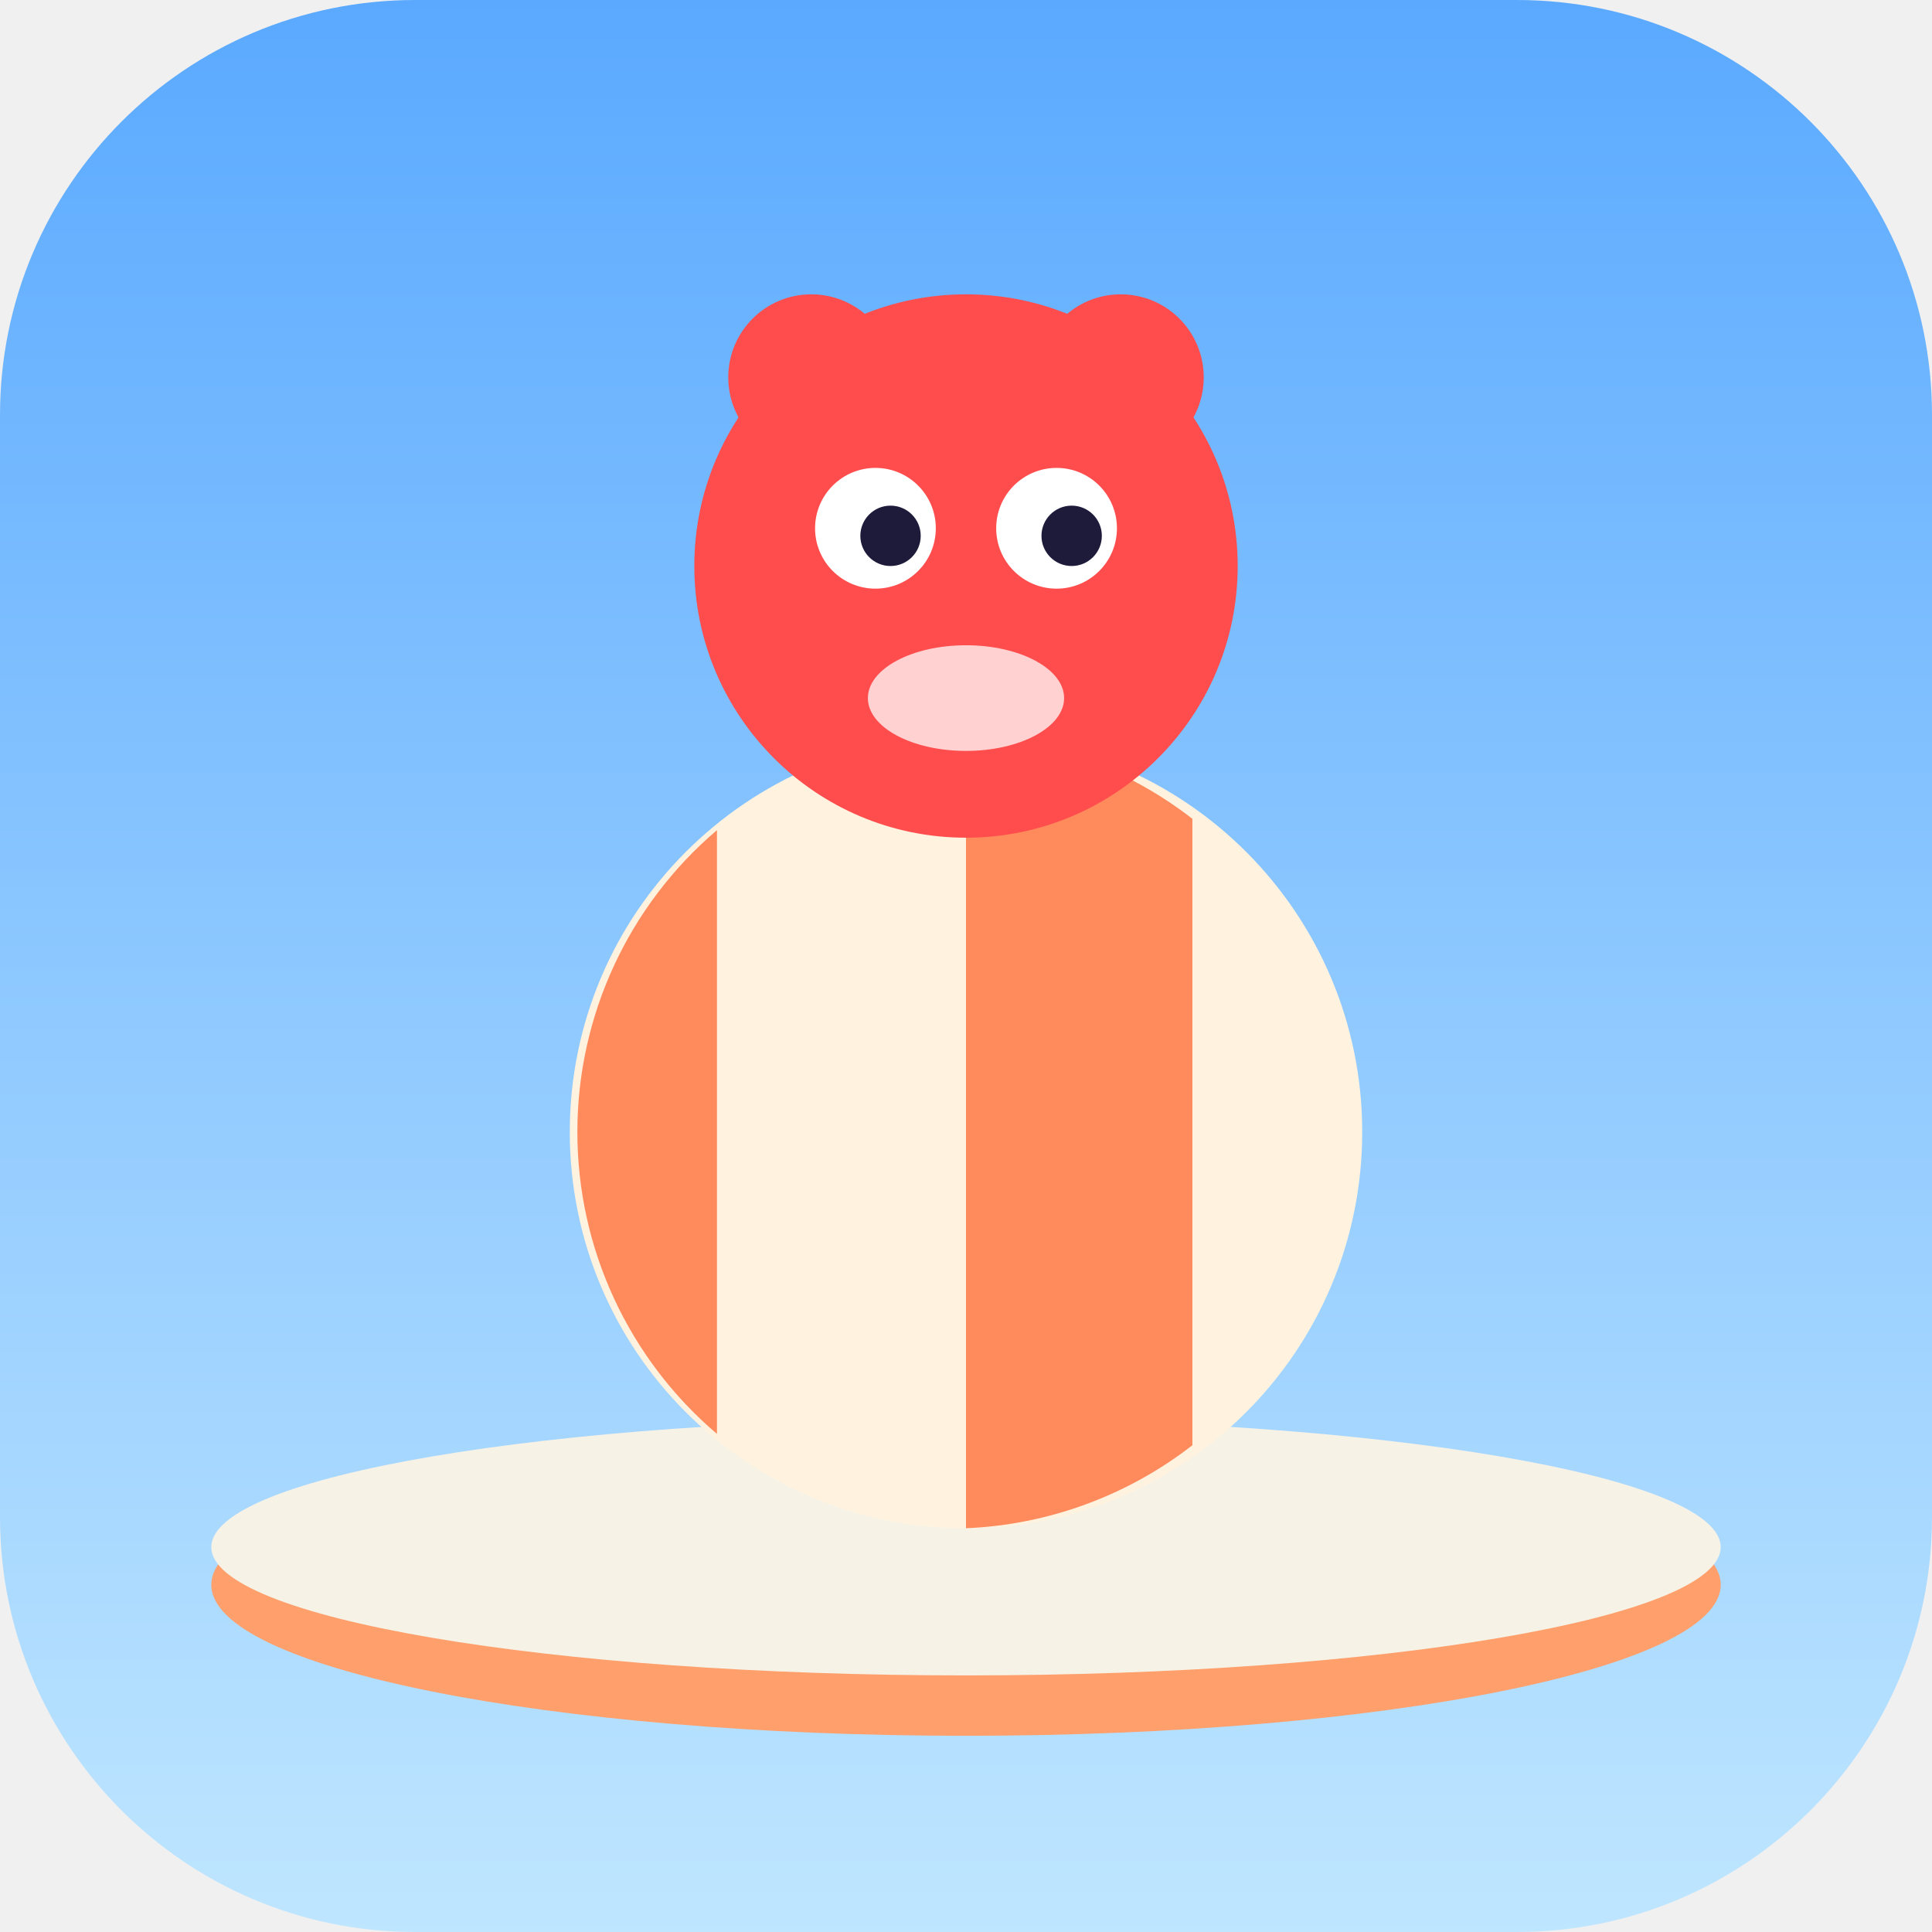
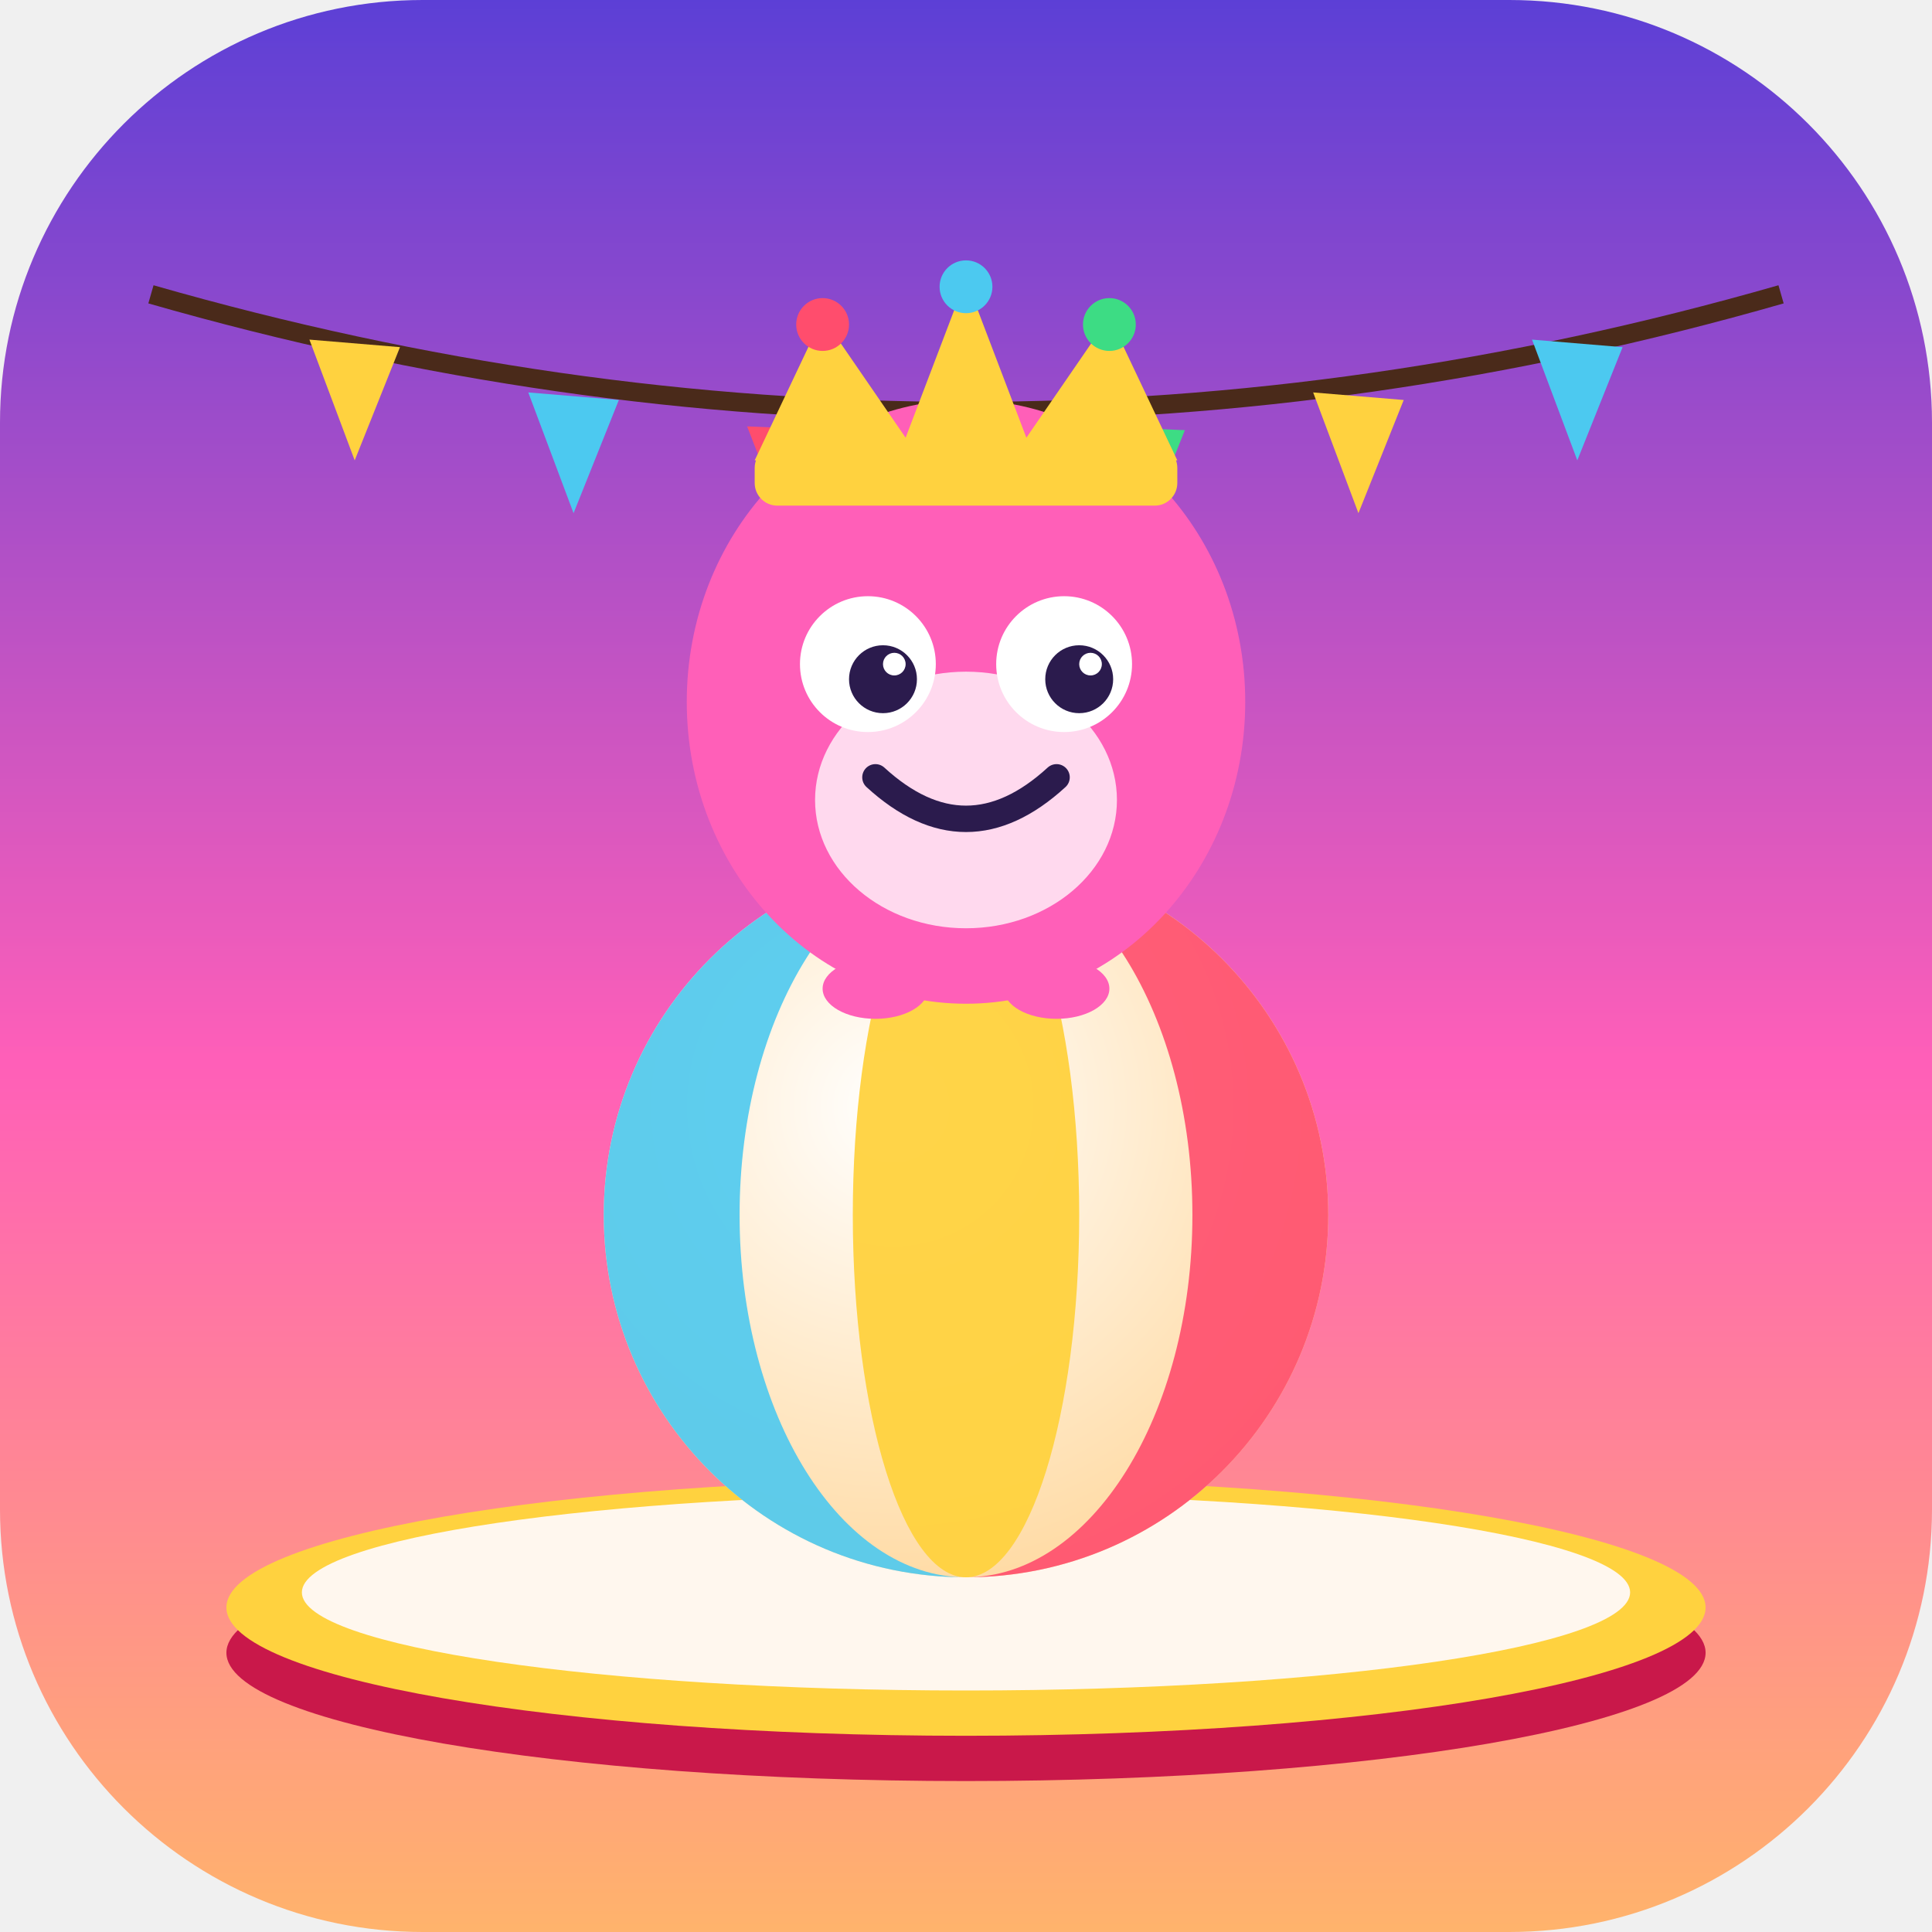
<svg xmlns="http://www.w3.org/2000/svg" viewBox="0 0 512 512">
  <defs>
-     <linearGradient id="g" x1="0" y1="0" x2="0" y2="1">
-       <stop offset="0" stop-color="#5aa9ff" />
-       <stop offset="1" stop-color="#bfe6ff" />
+     <linearGradient id="bg" x1="0" y1="0" x2="0" y2="1">
+       <stop offset="0" stop-color="#5b3fd6" />
+       <stop offset="0.55" stop-color="#ff5fb8" />
+       <stop offset="1" stop-color="#ffb46b" />
    </linearGradient>
+     <radialGradient id="ball" cx="0.4" cy="0.35" r="0.7">
+       <stop offset="0" stop-color="#ffffff" />
+       <stop offset="1" stop-color="#ffd9a0" />
+     </radialGradient>
  </defs>
-   <rect width="512" height="512" rx="110" fill="url(#g)" />
-   <ellipse cx="256" cy="420" rx="200" ry="40" fill="#ff9f6b" />
-   <ellipse cx="256" cy="410" rx="200" ry="34" fill="#f7f2e6" />
-   <circle cx="256" cy="300" r="105" fill="#fff3e0" />
-   <path d="M190 220 a105 105 0 0 0 0 160 z M256 195 a105 105 0 0 1 60 22 v166 a105 105 0 0 1 -60 22 z" fill="#ff8a5c" />
-   <circle cx="256" cy="150" r="72" fill="#ff4d4d" />
-   <circle cx="215" cy="100" r="22" fill="#ff4d4d" />
-   <circle cx="297" cy="100" r="22" fill="#ff4d4d" />
-   <circle cx="232" cy="140" r="16" fill="#fff" />
-   <circle cx="280" cy="140" r="16" fill="#fff" />
-   <circle cx="236" cy="142" r="8" fill="#1d1a3a" />
-   <circle cx="284" cy="142" r="8" fill="#1d1a3a" />
-   <ellipse cx="256" cy="185" rx="26" ry="14" fill="#ffd1d1" />
+   <rect width="512" height="512" rx="112" fill="url(#bg)" />
+   <path d="M40 78 Q256 140 472 78" stroke="#4a2a1a" stroke-width="5" fill="none" />
+   <g>
+     <polygon points="82,90 106,92 94,122" fill="#ffd23f" />
+     <polygon points="140,104 164,106 152,136" fill="#4cc9f0" />
+     <polygon points="198,113 222,114 210,144" fill="#ff4d6d" />
+     <polygon points="290,113 314,114 302,144" fill="#3ddc84" />
+     <polygon points="348,104 372,106 360,136" fill="#ffd23f" />
+     <polygon points="406,90 430,92 418,122" fill="#4cc9f0" />
+   </g>
+   <ellipse cx="256" cy="438" rx="196" ry="34" fill="#c9184a" />
+   <ellipse cx="256" cy="426" rx="196" ry="34" fill="#ffd23f" />
+   <ellipse cx="256" cy="422" rx="176" ry="26" fill="#fff7ee" />
+   <circle cx="256" cy="322" r="96" fill="url(#ball)" />
+   <path d="M256 226 a96 96 0 0 1 0 192 a60 96 0 0 0 0 -192 z" fill="#ff4d6d" opacity="0.9" />
+   <path d="M256 226 a96 96 0 0 0 0 192 a60 96 0 0 1 0 -192 z" fill="#4cc9f0" opacity="0.9" />
+   <ellipse cx="256" cy="322" rx="30" ry="96" fill="#ffd23f" opacity="0.95" />
+   <ellipse cx="256" cy="186" rx="74" ry="80" fill="#ff5fb8" />
+   <ellipse cx="256" cy="212" rx="40" ry="34" fill="#ffd9ee" />
+   <polygon points="200,122 218,84 240,116 256,74 272,116 294,84 312,122" fill="#ffd23f" />
+   <rect x="200" y="118" width="112" height="16" rx="6" fill="#ffd23f" />
+   <circle cx="218" cy="86" r="7" fill="#ff4d6d" />
+   <circle cx="256" cy="76" r="7" fill="#4cc9f0" />
+   <circle cx="294" cy="86" r="7" fill="#3ddc84" />
+   <circle cx="230" cy="176" r="18" fill="#fff" />
+   <circle cx="282" cy="176" r="18" fill="#fff" />
+   <circle cx="234" cy="180" r="9" fill="#2b1b4d" />
+   <circle cx="286" cy="180" r="9" fill="#2b1b4d" />
+   <circle cx="237" cy="176" r="3" fill="#fff" />
+   <circle cx="289" cy="176" r="3" fill="#fff" />
+   <path d="M232 206 Q256 228 280 206" stroke="#2b1b4d" stroke-width="7" stroke-linecap="round" fill="none" />
+   <ellipse cx="232" cy="262" rx="14" ry="8" fill="#ff5fb8" />
+   <ellipse cx="280" cy="262" rx="14" ry="8" fill="#ff5fb8" />
</svg>
